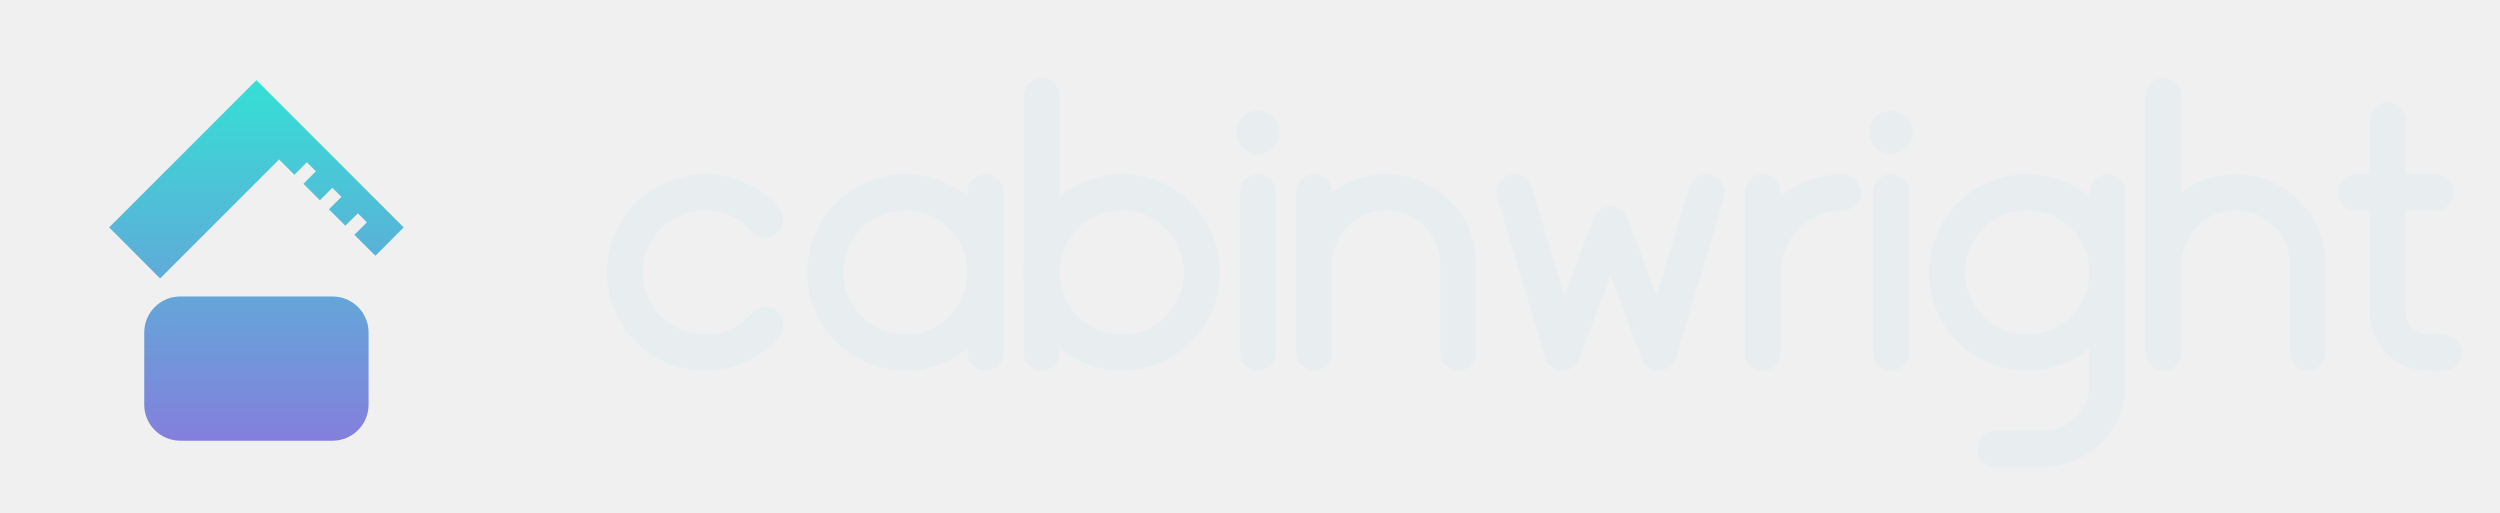
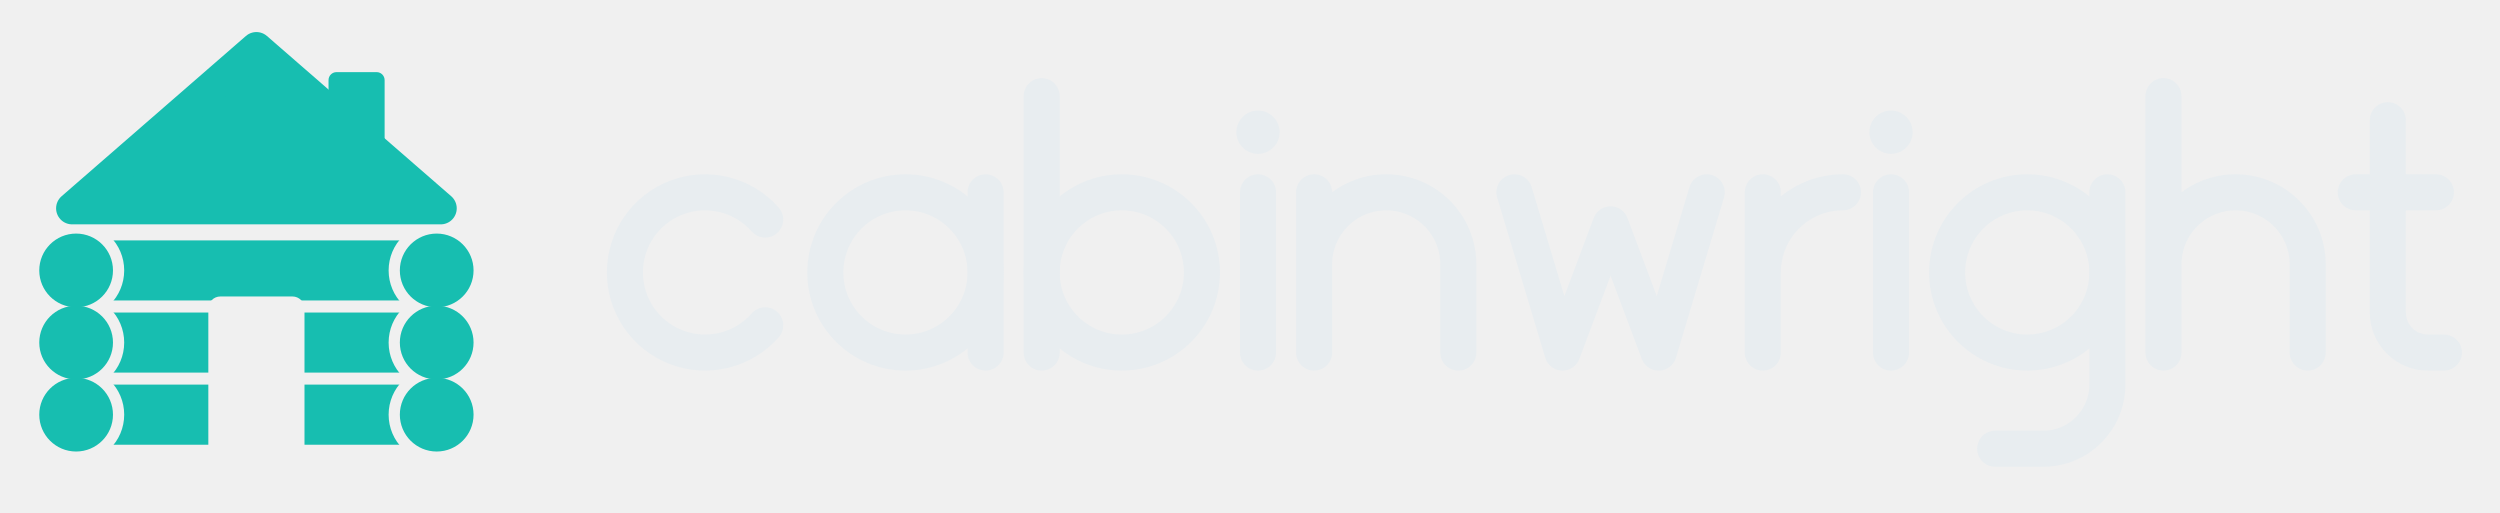
<svg xmlns="http://www.w3.org/2000/svg" viewBox="0 0 312 64" width="312" height="64" role="img" aria-labelledby="t">
  <style>
-     .a { stop-color: #34E0D5 } .b { stop-color: #847FDC } .w { stroke: #E8EDF0 } .d { fill: #E8EDF0 }
+     .a { stop-color: #17BEB0 } .b { stop-color: #17BEB0 } .w { stroke: #E8EDF0 } .d { fill: #E8EDF0 }
  </style>
  <defs>
    <linearGradient id="g" x1="0" y1="10" x2="0" y2="55" gradientUnits="userSpaceOnUse">
      <stop offset="0" class="a" />
      <stop offset="1" class="b" />
    </linearGradient>
  </defs>
  <g fill="url(#g)">
-     <path d="M32 10L50.38 28.38L46.85 31.92L44.23 29.3L45.79 27.75L44.66 26.62L43.1 28.17L41.05 26.12L42.61 24.57L41.48 23.44L39.92 24.99L37.87 22.94L39.42 21.38L38.29 20.25L36.74 21.81L34.83 19.9L19.98 34.75L13.62 28.38Z" />
-     <rect x="18" y="37" width="28" height="18" rx="4.5" />
+     <defs>
+       <mask id="cabin-door">
+         <rect width="64" height="64" fill="#fff" />
+         <circle cx="9.5" cy="33.75" r="6.0" fill="#000" />
+         <circle cx="54.5" cy="33.75" r="6.0" fill="#000" />
+         <circle cx="9.5" cy="42.75" r="6.0" fill="#000" />
+         <circle cx="54.5" cy="42.75" r="6.0" fill="#000" />
+         <circle cx="9.5" cy="51.75" r="6.0" fill="#000" />
+         <circle cx="54.5" cy="51.75" r="6.0" fill="#000" />
+         <path d="M26 56V38.5a1.5 1.5 0 0 1 1.5-1.5h9a1.5 1.5 0 0 1 1.5 1.5V56Z" fill="#000" />
+       </mask>
+     </defs>
+     <g fill="url(#g)">
+       <rect x="41" y="9" width="7" height="14" rx="1" />
+       <path d="M32 6L55 26H9Z" stroke="url(#g)" stroke-width="4" stroke-linejoin="round" />
+       <g mask="url(#cabin-door)">
+         <rect x="12" y="30" width="40" height="7.5" rx="2" />
+         <rect x="12" y="39" width="40" height="7.5" rx="2" />
+         <rect x="12" y="48" width="40" height="7.5" rx="2" />
+       </g>
+       <circle cx="9.5" cy="33.75" r="4.6" />
+       <circle cx="54.5" cy="33.75" r="4.6" />
+       <circle cx="9.5" cy="42.75" r="4.6" />
+       <circle cx="54.5" cy="42.75" r="4.6" />
+       <circle cx="9.5" cy="51.75" r="4.6" />
+       <circle cx="54.5" cy="51.75" r="4.6" />
+     </g>
  </g>
  <g transform="translate(76 4)">
    <g class="w" fill="none" stroke-width="4.5" stroke-linecap="round" stroke-linejoin="round">
      <path d="M19.5 23.4A10 10 0 1 0 19.5 36.6M47 20V40M54 8V40M81 20V40M88 20V40M88 29a9 9 0 0 1 18 0V40M113 20l6 20 6-16 6 16 6-20M144 20V40M144 30a10 10 0 0 1 10-10M160 20V40M187 20V44a8 8 0 0 1-8 8h-6M194 8V40M194 29a9 9 0 0 1 18 0V40M222 11V35a5 5 0 0 0 5 5h2M218 20h10" />
      <circle cx="37" cy="30" r="10" />
      <circle cx="64" cy="30" r="10" />
      <circle cx="177" cy="30" r="10" />
    </g>
    <g class="d">
      <circle cx="81" cy="12.5" r="2.7" />
      <circle cx="160" cy="12.5" r="2.7" />
    </g>
  </g>
</svg>
